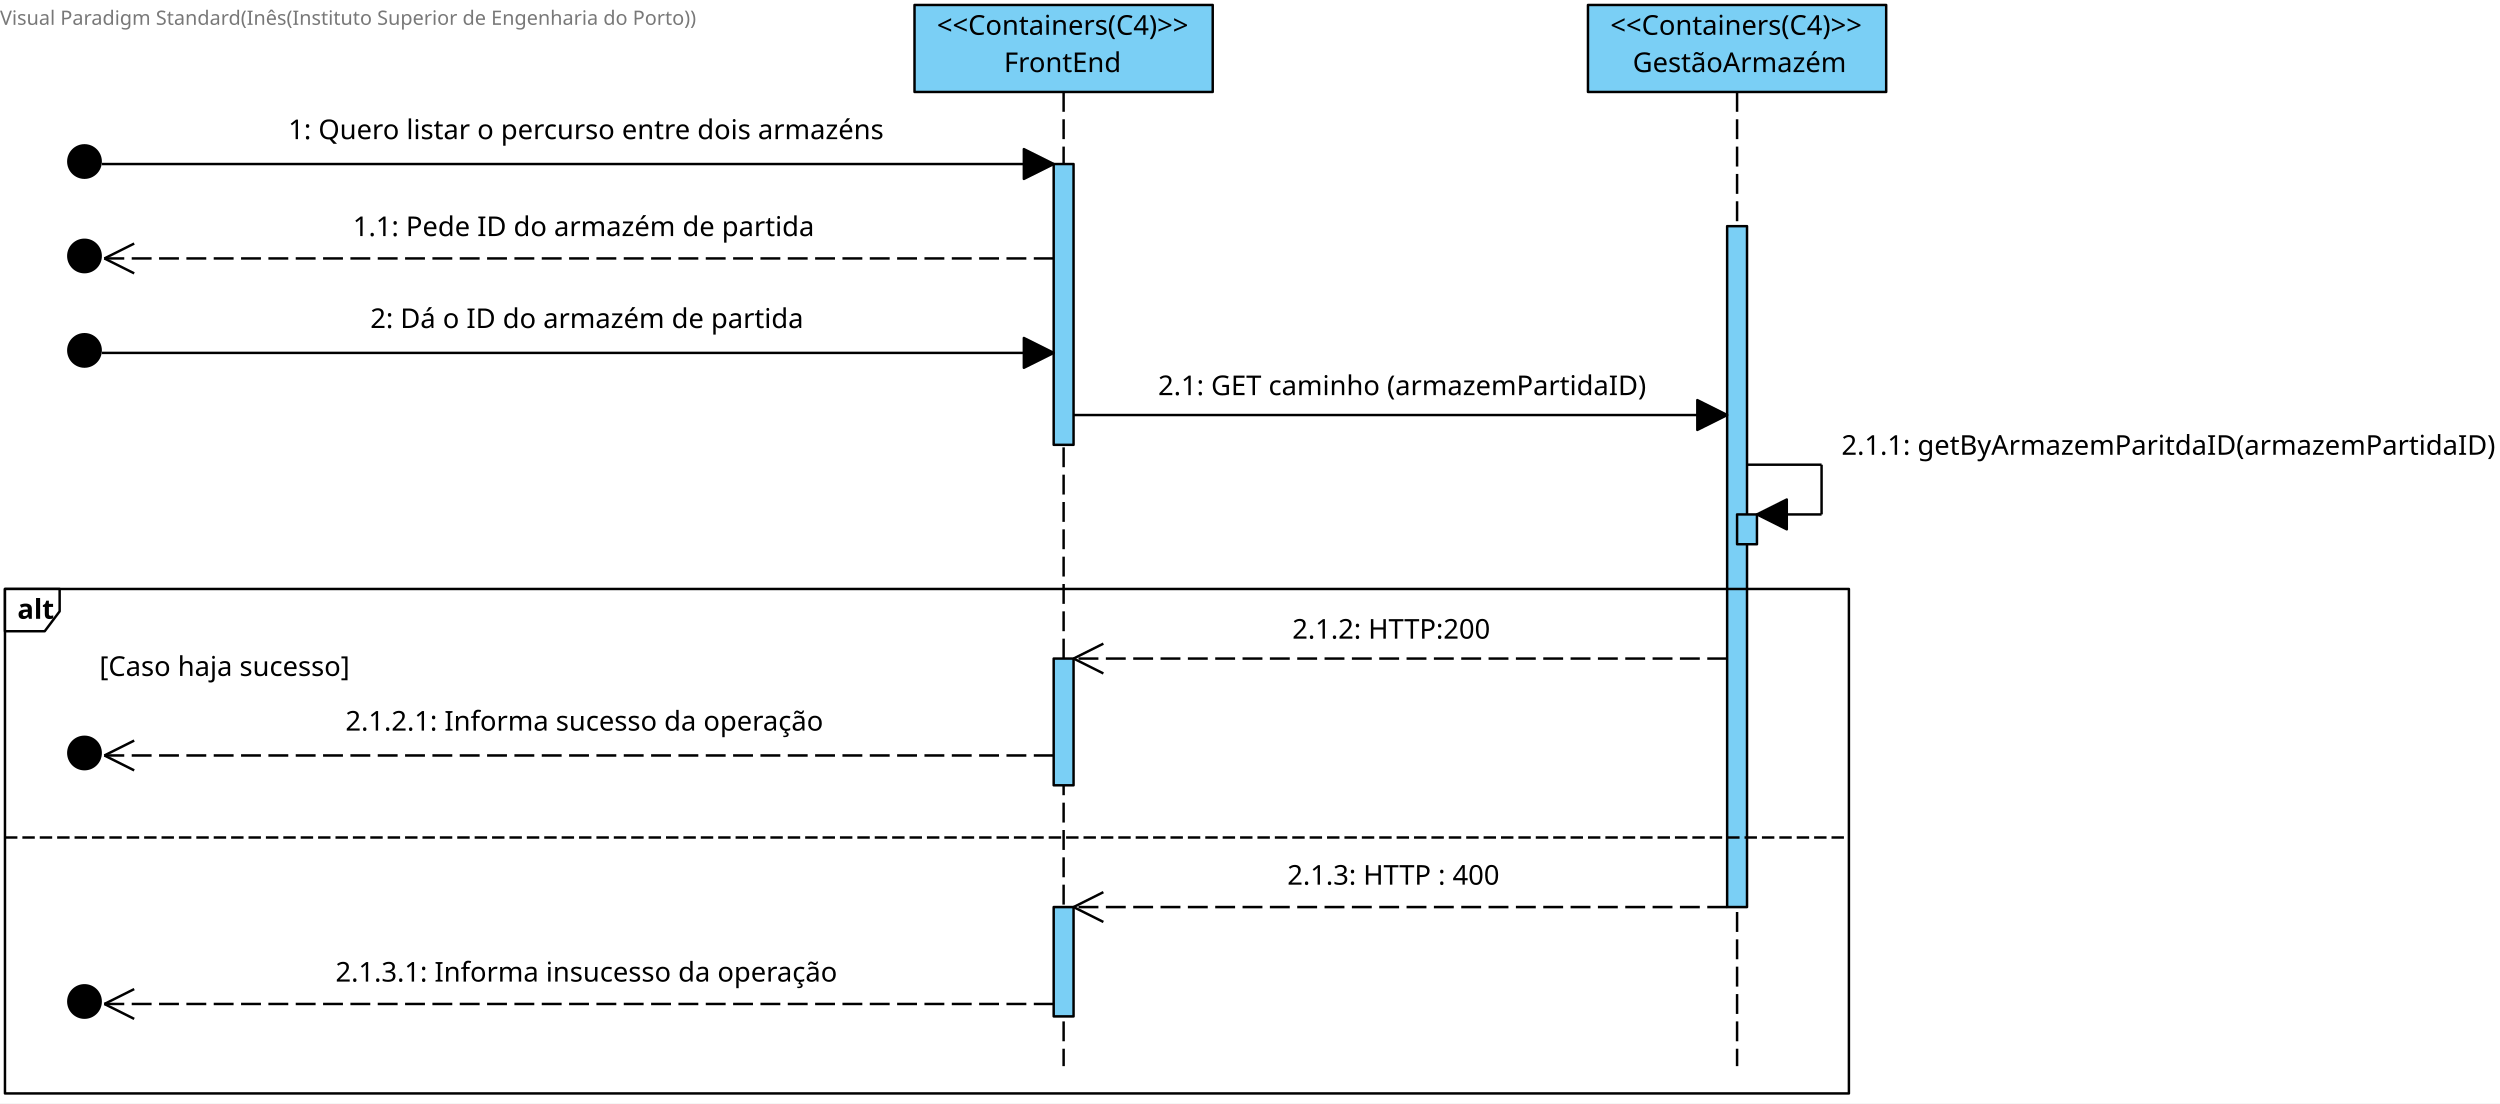
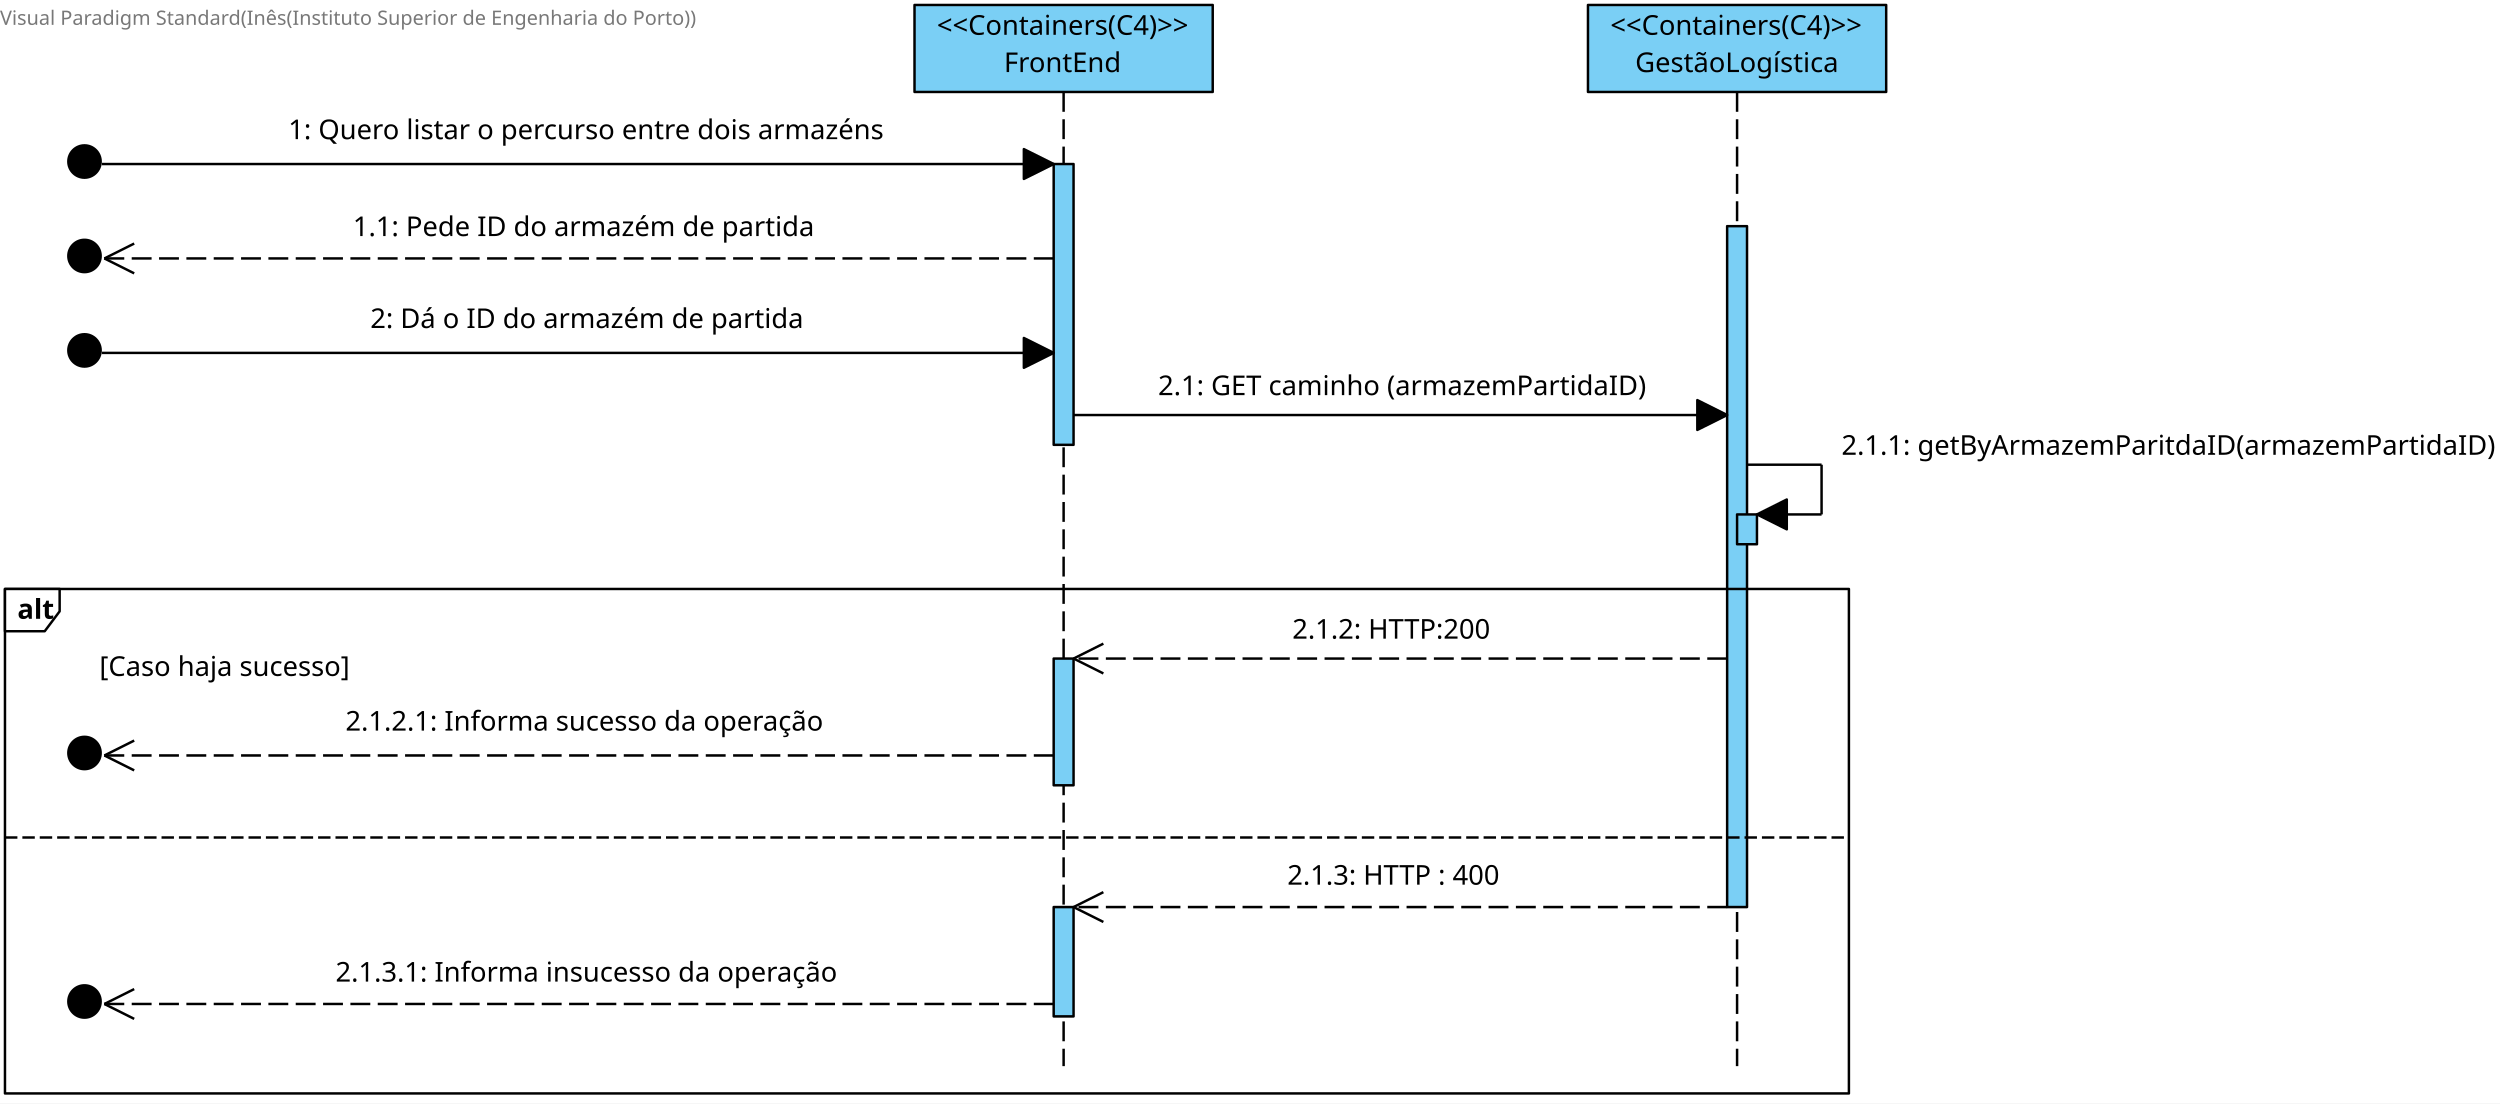
<svg xmlns="http://www.w3.org/2000/svg" fill-opacity="0" color-rendering="auto" color-interpolation="auto" text-rendering="auto" stroke="rgb(0,0,0)" stroke-linecap="square" width="1006" stroke-miterlimit="10" shape-rendering="auto" stroke-opacity="0" fill="rgb(0,0,0)" stroke-dasharray="none" font-weight="normal" stroke-width="1" height="444" font-family="'Dialog'" font-style="normal" stroke-linejoin="miter" font-size="12px" stroke-dashoffset="0" image-rendering="auto">
  <defs id="genericDefs" />
  <g>
    <defs id="defs1">
      <clipPath clipPathUnits="userSpaceOnUse" id="clipPath1">
        <path d="M-7 -7 L132 -7 L132 438 L-7 438 L-7 -7 Z" />
      </clipPath>
      <clipPath clipPathUnits="userSpaceOnUse" id="clipPath2">
        <path d="M-7 -7 L19 -7 L19 124 L-7 124 L-7 -7 Z" />
      </clipPath>
      <clipPath clipPathUnits="userSpaceOnUse" id="clipPath3">
        <path d="M-7 -7 L19 -7 L19 285 L-7 285 L-7 -7 Z" />
      </clipPath>
      <clipPath clipPathUnits="userSpaceOnUse" id="clipPath4">
        <path d="M-7 -7 L26 -7 L26 31 L-7 31 L-7 -7 Z" />
      </clipPath>
      <clipPath clipPathUnits="userSpaceOnUse" id="clipPath5">
+         <path d="M-7 -7 L753 -7 L753 214 L-7 214 L-7 -7 Z" />
+       </clipPath>
+       <clipPath clipPathUnits="userSpaceOnUse" id="clipPath6">
+         <path d="M137 23 L137 38 L38 38 L38 23 ZM-7 -7 L-7 214 L753 214 L753 -7 Z" />
+       </clipPath>
+       <clipPath clipPathUnits="userSpaceOnUse" id="clipPath7">
+         <path d="M0 0 L0 18 L23 18 L23 0 Z" />
+       </clipPath>
+       <clipPath clipPathUnits="userSpaceOnUse" id="clipPath8">
        <path d="M-7 -7 L19 -7 L19 55 L-7 55 L-7 -7 Z" />
      </clipPath>
-       <clipPath clipPathUnits="userSpaceOnUse" id="clipPath6">
+       <clipPath clipPathUnits="userSpaceOnUse" id="clipPath9">
        <path d="M-7 -7 L19 -7 L19 23 L-7 23 L-7 -7 Z" />
-       </clipPath>
-       <clipPath clipPathUnits="userSpaceOnUse" id="clipPath7">
-         <path d="M-7 -7 L753 -7 L753 214 L-7 214 L-7 -7 Z" />
-       </clipPath>
-       <clipPath clipPathUnits="userSpaceOnUse" id="clipPath8">
-         <path d="M137 23 L137 38 L38 38 L38 23 ZM-7 -7 L-7 214 L753 214 L753 -7 Z" />
-       </clipPath>
-       <clipPath clipPathUnits="userSpaceOnUse" id="clipPath9">
-         <path d="M0 0 L0 18 L23 18 L23 0 Z" />
      </clipPath>
      <clipPath clipPathUnits="userSpaceOnUse" id="clipPath10">
        <path d="M-7 -7 L19 -7 L19 62 L-7 62 L-7 -7 Z" />
      </clipPath>
      <clipPath clipPathUnits="userSpaceOnUse" id="clipPath11">
        <path d="M-7 -7 L753 -7 L753 94 L-7 94 L-7 -7 Z" />
      </clipPath>
      <clipPath clipPathUnits="userSpaceOnUse" id="clipPath12">
        <path d="M0 0 L0 15 L120 15 L120 0 Z" />
      </clipPath>
      <clipPath clipPathUnits="userSpaceOnUse" id="clipPath13">
        <path d="M0 0 L0 4 L742 4 L742 0 Z" />
      </clipPath>
      <clipPath clipPathUnits="userSpaceOnUse" id="clipPath14">
        <path d="M-7 -7 L753 -7 L753 113 L-7 113 L-7 -7 Z" />
      </clipPath>
      <clipPath clipPathUnits="userSpaceOnUse" id="clipPath15">
        <path d="M-121 -30 L242 -30 L242 60 L-121 60 L-121 -30 Z" />
      </clipPath>
      <clipPath clipPathUnits="userSpaceOnUse" id="clipPath16">
        <path d="M0 0 L367 0 L367 104 L0 104 L0 0 Z" />
      </clipPath>
      <clipPath clipPathUnits="userSpaceOnUse" id="clipPath17">
        <path d="M285 30 L285 45 L74 45 L74 30 ZM0 0 L0 104 L367 104 L367 69 L349 69 L349 54 L367 54 L367 0 Z" />
      </clipPath>
      <clipPath clipPathUnits="userSpaceOnUse" id="clipPath18">
        <path d="M229 30 L229 45 L128 45 L128 30 ZM0 0 L0 104 L367 104 L367 0 Z" />
      </clipPath>
      <clipPath clipPathUnits="userSpaceOnUse" id="clipPath19">
        <path d="M0 0 L487 0 L487 104 L0 104 L0 0 Z" />
      </clipPath>
      <clipPath clipPathUnits="userSpaceOnUse" id="clipPath20">
        <path d="M362 28 L362 43 L115 43 L115 28 ZM340 67 L340 82 L142 82 L142 67 ZM0 0 L0 104 L487 104 L487 16 L377 16 L377 0 Z" />
      </clipPath>
      <clipPath clipPathUnits="userSpaceOnUse" id="clipPath21">
        <path d="M0 0 L486 0 L486 104 L0 104 L0 0 Z" />
      </clipPath>
      <clipPath clipPathUnits="userSpaceOnUse" id="clipPath22">
        <path d="M342 28 L342 43 L137 43 L137 28 ZM0 0 L0 104 L486 104 L486 0 Z" />
      </clipPath>
      <clipPath clipPathUnits="userSpaceOnUse" id="clipPath23">
        <path d="M233 29 L233 44 L126 44 L126 29 ZM0 0 L0 104 L367 104 L367 0 Z" />
      </clipPath>
      <clipPath clipPathUnits="userSpaceOnUse" id="clipPath24">
        <path d="M348 29 L348 44 L134 44 L134 29 ZM0 0 L0 104 L486 104 L486 0 Z" />
      </clipPath>
      <clipPath clipPathUnits="userSpaceOnUse" id="clipPath25">
        <path d="M0 0 L134 0 L134 124 L0 124 L0 0 Z" />
      </clipPath>
      <clipPath clipPathUnits="userSpaceOnUse" id="clipPath26">
        <path d="M0 0 L0 10 L14 10 L14 25 L0 25 L0 124 L134 124 L134 49 L78 49 L78 34 L134 34 L134 0 Z" />
      </clipPath>
      <clipPath clipPathUnits="userSpaceOnUse" id="clipPath27">
        <path d="M339 29 L339 44 L141 44 L141 29 ZM333 66 L333 81 L147 81 L147 66 ZM0 0 L0 104 L464 104 L464 93 L486 93 L486 0 L361 0 L361 5 L114 5 L114 0 Z" />
      </clipPath>
      <clipPath clipPathUnits="userSpaceOnUse" id="clipPath28">
        <path d="M334 28 L334 43 L148 43 L148 28 ZM0 0 L0 104 L487 104 L487 70 L465 70 L465 55 L487 55 L487 0 L340 0 L340 6 L142 6 L142 0 Z" />
      </clipPath>
      <clipPath clipPathUnits="userSpaceOnUse" id="clipPath29">
        <path d="M-186 -15 L372 -15 L372 30 L-186 30 L-186 -15 Z" />
      </clipPath>
      <clipPath clipPathUnits="userSpaceOnUse" id="clipPath30">
        <path d="M-198 -15 L396 -15 L396 30 L-198 30 L-198 -15 Z" />
      </clipPath>
      <clipPath clipPathUnits="userSpaceOnUse" id="clipPath31">
        <path d="M-271 -15 L542 -15 L542 30 L-271 30 L-271 -15 Z" />
      </clipPath>
      <clipPath clipPathUnits="userSpaceOnUse" id="clipPath32">
        <path d="M-214 -15 L428 -15 L428 30 L-214 30 L-214 -15 Z" />
      </clipPath>
      <clipPath clipPathUnits="userSpaceOnUse" id="clipPath33">
        <path d="M-107 -15 L214 -15 L214 30 L-107 30 L-107 -15 Z" />
      </clipPath>
      <clipPath clipPathUnits="userSpaceOnUse" id="clipPath34">
        <path d="M-205 -15 L410 -15 L410 30 L-205 30 L-205 -15 Z" />
      </clipPath>
      <clipPath clipPathUnits="userSpaceOnUse" id="clipPath35">
        <path d="M-247 -15 L494 -15 L494 30 L-247 30 L-247 -15 Z" />
      </clipPath>
      <clipPath clipPathUnits="userSpaceOnUse" id="clipPath36">
        <path d="M-101 -15 L202 -15 L202 30 L-101 30 L-101 -15 Z" />
      </clipPath>
      <clipPath clipPathUnits="userSpaceOnUse" id="clipPath37">
        <path d="M-211 -15 L422 -15 L422 30 L-211 30 L-211 -15 Z" />
      </clipPath>
    </defs>
    <g fill="white" text-rendering="geometricPrecision" fill-opacity="1" stroke-opacity="1" stroke="white">
      <rect x="0" width="1006" height="444" y="0" stroke="none" />
    </g>
    <g font-size="11px" transform="translate(368,2)" fill-opacity="1" fill="rgb(122,207,245)" text-rendering="geometricPrecision" image-rendering="optimizeQuality" font-family="sans-serif" stroke="rgb(122,207,245)" stroke-opacity="1">
      <rect x="0" width="120" height="35" y="0" clip-path="url(#clipPath1)" stroke="none" />
    </g>
    <g stroke-linecap="butt" font-size="11px" transform="translate(368,2)" fill-opacity="1" fill="black" text-rendering="geometricPrecision" image-rendering="optimizeQuality" font-family="sans-serif" stroke-linejoin="round" stroke="black" stroke-opacity="1" stroke-miterlimit="0">
      <rect fill="none" x="0" width="120" height="35" y="0" clip-path="url(#clipPath1)" />
      <line clip-path="url(#clipPath1)" fill="none" x1="60" x2="60" y1="35" y2="427" stroke-linejoin="bevel" stroke-dasharray="8,3" />
    </g>
    <g font-size="11px" transform="translate(424,66)" fill-opacity="1" fill="rgb(122,207,245)" text-rendering="geometricPrecision" image-rendering="optimizeQuality" font-family="sans-serif" stroke="rgb(122,207,245)" stroke-opacity="1">
      <rect x="0" width="8" height="113" y="0" clip-path="url(#clipPath2)" stroke="none" />
    </g>
    <g stroke-linecap="butt" font-size="11px" transform="translate(424,66)" fill-opacity="1" fill="black" text-rendering="geometricPrecision" image-rendering="optimizeQuality" font-family="sans-serif" stroke-linejoin="round" stroke="black" stroke-opacity="1" stroke-miterlimit="0">
      <rect fill="none" x="0" width="8" height="113" y="0" clip-path="url(#clipPath2)" />
    </g>
    <g font-size="11px" transform="translate(639,2)" fill-opacity="1" fill="rgb(122,207,245)" text-rendering="geometricPrecision" image-rendering="optimizeQuality" font-family="sans-serif" stroke="rgb(122,207,245)" stroke-opacity="1">
      <rect x="0" width="120" height="35" y="0" clip-path="url(#clipPath1)" stroke="none" />
    </g>
    <g stroke-linecap="butt" font-size="11px" transform="translate(639,2)" fill-opacity="1" fill="black" text-rendering="geometricPrecision" image-rendering="optimizeQuality" font-family="sans-serif" stroke-linejoin="round" stroke="black" stroke-opacity="1" stroke-miterlimit="0">
      <rect fill="none" x="0" width="120" height="35" y="0" clip-path="url(#clipPath1)" />
      <line clip-path="url(#clipPath1)" fill="none" x1="60" x2="60" y1="35" y2="427" stroke-linejoin="bevel" stroke-dasharray="8,3" />
    </g>
    <g font-size="11px" transform="translate(695,91)" fill-opacity="1" fill="rgb(122,207,245)" text-rendering="geometricPrecision" image-rendering="optimizeQuality" font-family="sans-serif" stroke="rgb(122,207,245)" stroke-opacity="1">
      <rect x="0" width="8" height="274" y="0" clip-path="url(#clipPath3)" stroke="none" />
    </g>
    <g stroke-linecap="butt" font-size="11px" transform="translate(695,91)" fill-opacity="1" fill="black" text-rendering="geometricPrecision" image-rendering="optimizeQuality" font-family="sans-serif" stroke-linejoin="round" stroke="black" stroke-opacity="1" stroke-miterlimit="0">
      <rect fill="none" x="0" width="8" height="274" y="0" clip-path="url(#clipPath3)" />
    </g>
    <g font-size="11px" transform="translate(27,56)" fill-opacity="1" fill="black" text-rendering="geometricPrecision" image-rendering="optimizeQuality" font-family="sans-serif" stroke="black" stroke-opacity="1">
      <circle r="7" clip-path="url(#clipPath4)" cx="7" cy="9" stroke="none" />
    </g>
-     <g font-size="11px" transform="translate(27,294)" fill-opacity="1" fill="black" text-rendering="geometricPrecision" image-rendering="optimizeQuality" font-family="sans-serif" stroke="black" stroke-opacity="1">
-       <circle r="7" clip-path="url(#clipPath4)" cx="7" cy="9" stroke="none" />
-     </g>
-     <g font-size="11px" transform="translate(27,394)" fill-opacity="1" fill="black" text-rendering="geometricPrecision" image-rendering="optimizeQuality" font-family="sans-serif" stroke="black" stroke-opacity="1">
-       <circle r="7" clip-path="url(#clipPath4)" cx="7" cy="9" stroke="none" />
+     <g fill-opacity="1" text-rendering="geometricPrecision" stroke="black" stroke-linecap="butt" transform="translate(2,237)" stroke-miterlimit="0" stroke-opacity="1" fill="black" font-weight="bold" font-family="sans-serif" stroke-linejoin="round" font-size="11px" image-rendering="optimizeQuality">
+       <rect fill="none" x="0" width="742" height="203" y="0" clip-path="url(#clipPath6)" />
+     </g>
+     <g font-size="11px" transform="translate(2,237)" fill-opacity="1" fill="white" text-rendering="geometricPrecision" image-rendering="optimizeQuality" font-family="sans-serif" stroke="white" font-weight="bold" stroke-opacity="1">
+       <path d="M22 0 L22 9 L16 17 L0 17 L0 0 Z" stroke="none" clip-path="url(#clipPath6)" />
+     </g>
+     <g fill-opacity="1" text-rendering="geometricPrecision" stroke="black" stroke-linecap="butt" transform="translate(2,237)" stroke-miterlimit="0" stroke-opacity="1" fill="black" font-weight="bold" font-family="sans-serif" stroke-linejoin="round" font-size="11px" image-rendering="optimizeQuality">
+       <path fill="none" d="M22 0 L22 9 L16 17 L0 17 L0 0 Z" clip-path="url(#clipPath6)" />
+     </g>
+     <g font-size="11px" transform="translate(2,237)" fill-opacity="1" fill="black" text-rendering="geometricPrecision" image-rendering="optimizeQuality" font-family="sans-serif" stroke="black" font-weight="bold" stroke-opacity="1">
+       <text x="5" xml:space="preserve" y="12" clip-path="url(#clipPath7)" stroke="none">alt</text>
    </g>
    <g font-size="11px" transform="translate(424,365)" fill-opacity="1" fill="rgb(122,207,245)" text-rendering="geometricPrecision" image-rendering="optimizeQuality" font-family="sans-serif" stroke="rgb(122,207,245)" stroke-opacity="1">
-       <rect x="0" width="8" height="44" y="0" clip-path="url(#clipPath5)" stroke="none" />
+       <rect x="0" width="8" height="44" y="0" clip-path="url(#clipPath8)" stroke="none" />
    </g>
    <g stroke-linecap="butt" font-size="11px" transform="translate(424,365)" fill-opacity="1" fill="black" text-rendering="geometricPrecision" image-rendering="optimizeQuality" font-family="sans-serif" stroke-linejoin="round" stroke="black" stroke-opacity="1" stroke-miterlimit="0">
-       <rect fill="none" x="0" width="8" height="44" y="0" clip-path="url(#clipPath5)" />
+       <rect fill="none" x="0" width="8" height="44" y="0" clip-path="url(#clipPath8)" />
    </g>
    <g font-size="11px" transform="translate(699,207)" fill-opacity="1" fill="rgb(122,207,245)" text-rendering="geometricPrecision" image-rendering="optimizeQuality" font-family="sans-serif" stroke="rgb(122,207,245)" stroke-opacity="1">
-       <rect x="0" width="8" height="12" y="0" clip-path="url(#clipPath6)" stroke="none" />
+       <rect x="0" width="8" height="12" y="0" clip-path="url(#clipPath9)" stroke="none" />
    </g>
    <g stroke-linecap="butt" font-size="11px" transform="translate(699,207)" fill-opacity="1" fill="black" text-rendering="geometricPrecision" image-rendering="optimizeQuality" font-family="sans-serif" stroke-linejoin="round" stroke="black" stroke-opacity="1" stroke-miterlimit="0">
-       <rect fill="none" x="0" width="8" height="12" y="0" clip-path="url(#clipPath6)" />
-     </g>
-     <g fill-opacity="1" text-rendering="geometricPrecision" stroke="black" stroke-linecap="butt" transform="translate(2,237)" stroke-miterlimit="0" stroke-opacity="1" fill="black" font-weight="bold" font-family="sans-serif" stroke-linejoin="round" font-size="11px" image-rendering="optimizeQuality">
-       <rect fill="none" x="0" width="742" height="203" y="0" clip-path="url(#clipPath8)" />
-     </g>
-     <g font-size="11px" transform="translate(2,237)" fill-opacity="1" fill="white" text-rendering="geometricPrecision" image-rendering="optimizeQuality" font-family="sans-serif" stroke="white" font-weight="bold" stroke-opacity="1">
-       <path d="M22 0 L22 9 L16 17 L0 17 L0 0 Z" stroke="none" clip-path="url(#clipPath8)" />
-     </g>
-     <g fill-opacity="1" text-rendering="geometricPrecision" stroke="black" stroke-linecap="butt" transform="translate(2,237)" stroke-miterlimit="0" stroke-opacity="1" fill="black" font-weight="bold" font-family="sans-serif" stroke-linejoin="round" font-size="11px" image-rendering="optimizeQuality">
-       <path fill="none" d="M22 0 L22 9 L16 17 L0 17 L0 0 Z" clip-path="url(#clipPath8)" />
-     </g>
-     <g font-size="11px" transform="translate(2,237)" fill-opacity="1" fill="black" text-rendering="geometricPrecision" image-rendering="optimizeQuality" font-family="sans-serif" stroke="black" font-weight="bold" stroke-opacity="1">
-       <text x="5" xml:space="preserve" y="12" clip-path="url(#clipPath9)" stroke="none">alt</text>
+       <rect fill="none" x="0" width="8" height="12" y="0" clip-path="url(#clipPath9)" />
    </g>
    <g font-size="11px" transform="translate(27,94)" fill-opacity="1" fill="black" text-rendering="geometricPrecision" image-rendering="optimizeQuality" font-family="sans-serif" stroke="black" stroke-opacity="1">
      <circle r="7" clip-path="url(#clipPath4)" cx="7" cy="9" stroke="none" />
    </g>
    <g font-size="11px" transform="translate(424,265)" fill-opacity="1" fill="rgb(122,207,245)" text-rendering="geometricPrecision" image-rendering="optimizeQuality" font-family="sans-serif" stroke="rgb(122,207,245)" stroke-opacity="1">
      <rect x="0" width="8" height="51" y="0" clip-path="url(#clipPath10)" stroke="none" />
    </g>
    <g stroke-linecap="butt" font-size="11px" transform="translate(424,265)" fill-opacity="1" fill="black" text-rendering="geometricPrecision" image-rendering="optimizeQuality" font-family="sans-serif" stroke-linejoin="round" stroke="black" stroke-opacity="1" stroke-miterlimit="0">
      <rect fill="none" x="0" width="8" height="51" y="0" clip-path="url(#clipPath10)" />
    </g>
    <g font-size="11px" transform="translate(27,132)" fill-opacity="1" fill="black" text-rendering="geometricPrecision" image-rendering="optimizeQuality" font-family="sans-serif" stroke="black" stroke-opacity="1">
      <circle r="7" clip-path="url(#clipPath4)" cx="7" cy="9" stroke="none" />
    </g>
    <g fill-opacity="1" text-rendering="geometricPrecision" stroke="black" stroke-linecap="butt" transform="translate(2,255)" stroke-miterlimit="0" stroke-opacity="1" fill="black" stroke-dasharray="5,2" font-family="sans-serif" stroke-linejoin="bevel" font-size="11px" image-rendering="optimizeQuality">
      <line y2="82" fill="none" x1="0" clip-path="url(#clipPath11)" x2="741" y1="82" />
    </g>
    <g font-size="11px" transform="translate(30,260)" fill-opacity="1" fill="white" text-rendering="geometricPrecision" image-rendering="optimizeQuality" font-family="sans-serif" stroke="white" stroke-opacity="1">
      <rect x="9" width="101" height="17" y="-1" clip-path="url(#clipPath12)" stroke="none" />
      <text fill="black" x="10" xml:space="preserve" y="12" clip-path="url(#clipPath12)" stroke="none">[Caso haja sucesso]</text>
    </g>
+     <g font-size="11px" transform="translate(27,294)" fill-opacity="1" fill="black" text-rendering="geometricPrecision" image-rendering="optimizeQuality" font-family="sans-serif" stroke="black" stroke-opacity="1">
+       <circle r="7" clip-path="url(#clipPath4)" cx="7" cy="9" stroke="none" />
+     </g>
+     <g font-size="11px" transform="translate(27,394)" fill-opacity="1" fill="black" text-rendering="geometricPrecision" image-rendering="optimizeQuality" font-family="sans-serif" stroke="black" stroke-opacity="1">
+       <circle r="7" clip-path="url(#clipPath4)" cx="7" cy="9" stroke="none" />
+     </g>
    <g font-size="11px" transform="translate(639,2)" fill-opacity="1" fill="black" text-rendering="geometricPrecision" image-rendering="optimizeQuality" font-family="sans-serif" stroke="black" stroke-opacity="1">
      <text x="9" xml:space="preserve" y="12" clip-path="url(#clipPath15)" stroke="none">&lt;&lt;Containers(C4)&gt;&gt;</text>
-       <text x="18" xml:space="preserve" y="27" clip-path="url(#clipPath15)" stroke="none">GestãoArmazém</text>
+       <text x="19" xml:space="preserve" y="27" clip-path="url(#clipPath15)" stroke="none">GestãoLogística</text>
    </g>
    <g font-size="11px" transform="translate(368,2)" fill-opacity="1" fill="black" text-rendering="geometricPrecision" image-rendering="optimizeQuality" font-family="sans-serif" stroke="black" stroke-opacity="1">
      <text x="9" xml:space="preserve" y="12" clip-path="url(#clipPath15)" stroke="none">&lt;&lt;Containers(C4)&gt;&gt;</text>
      <text x="36" xml:space="preserve" y="27" clip-path="url(#clipPath15)" stroke="none">FrontEnd</text>
    </g>
    <g stroke-linecap="butt" font-size="11px" transform="translate(382,117)" fill-opacity="1" fill="black" text-rendering="geometricPrecision" image-rendering="optimizeQuality" font-family="sans-serif" stroke-linejoin="round" stroke="black" stroke-opacity="1">
      <line y2="50" fill="none" x1="50" clip-path="url(#clipPath17)" x2="313" y1="50" />
      <polygon points=" 313 50 301 44 301 56" clip-path="url(#clipPath17)" stroke="none" />
      <polygon fill="none" points=" 313 50 301 44 301 56" clip-path="url(#clipPath17)" />
    </g>
    <g fill-opacity="1" text-rendering="geometricPrecision" stroke="black" stroke-linecap="butt" transform="translate(382,215)" stroke-miterlimit="0" stroke-opacity="1" fill="black" stroke-dasharray="8,3" font-family="sans-serif" stroke-linejoin="round" font-size="11px" image-rendering="optimizeQuality">
      <line y2="50" fill="none" x1="313" clip-path="url(#clipPath18)" x2="50" y1="50" />
      <line clip-path="url(#clipPath18)" fill="none" x1="50" x2="62" y1="50" y2="56" stroke-dasharray="none" stroke-miterlimit="10" />
      <line clip-path="url(#clipPath18)" fill="none" x1="50" x2="62" y1="50" y2="44" stroke-dasharray="none" stroke-miterlimit="10" />
    </g>
    <g stroke-linecap="butt" font-size="11px" transform="translate(-9,16)" fill-opacity="1" fill="black" text-rendering="geometricPrecision" image-rendering="optimizeQuality" font-family="sans-serif" stroke-linejoin="round" stroke="black" stroke-opacity="1">
      <line y2="50" fill="none" x1="50" clip-path="url(#clipPath20)" x2="433" y1="50" />
      <polygon points=" 433 50 421 44 421 56" clip-path="url(#clipPath20)" stroke="none" />
      <polygon fill="none" points=" 433 50 421 44 421 56" clip-path="url(#clipPath20)" />
    </g>
    <g fill-opacity="1" text-rendering="geometricPrecision" stroke="black" stroke-linecap="butt" transform="translate(-8,254)" stroke-miterlimit="0" stroke-opacity="1" fill="black" stroke-dasharray="8,3" font-family="sans-serif" stroke-linejoin="round" font-size="11px" image-rendering="optimizeQuality">
      <line y2="50" fill="none" x1="432" clip-path="url(#clipPath22)" x2="50" y1="50" />
      <line clip-path="url(#clipPath22)" fill="none" x1="50" x2="62" y1="50" y2="56" stroke-dasharray="none" stroke-miterlimit="10" />
      <line clip-path="url(#clipPath22)" fill="none" x1="50" x2="62" y1="50" y2="44" stroke-dasharray="none" stroke-miterlimit="10" />
    </g>
    <g fill-opacity="1" text-rendering="geometricPrecision" stroke="black" stroke-linecap="butt" transform="translate(382,315)" stroke-miterlimit="0" stroke-opacity="1" fill="black" stroke-dasharray="8,3" font-family="sans-serif" stroke-linejoin="round" font-size="11px" image-rendering="optimizeQuality">
      <line y2="50" fill="none" x1="313" clip-path="url(#clipPath23)" x2="50" y1="50" />
      <line clip-path="url(#clipPath23)" fill="none" x1="50" x2="62" y1="50" y2="56" stroke-dasharray="none" stroke-miterlimit="10" />
      <line clip-path="url(#clipPath23)" fill="none" x1="50" x2="62" y1="50" y2="44" stroke-dasharray="none" stroke-miterlimit="10" />
    </g>
    <g fill-opacity="1" text-rendering="geometricPrecision" stroke="black" stroke-linecap="butt" transform="translate(-8,354)" stroke-miterlimit="0" stroke-opacity="1" fill="black" stroke-dasharray="8,3" font-family="sans-serif" stroke-linejoin="round" font-size="11px" image-rendering="optimizeQuality">
      <line y2="50" fill="none" x1="432" clip-path="url(#clipPath24)" x2="50" y1="50" />
      <line clip-path="url(#clipPath24)" fill="none" x1="50" x2="62" y1="50" y2="56" stroke-dasharray="none" stroke-miterlimit="10" />
      <line clip-path="url(#clipPath24)" fill="none" x1="50" x2="62" y1="50" y2="44" stroke-dasharray="none" stroke-miterlimit="10" />
    </g>
    <g stroke-linecap="butt" font-size="11px" transform="translate(653,137)" fill-opacity="1" fill="black" text-rendering="geometricPrecision" image-rendering="optimizeQuality" font-family="sans-serif" stroke-linejoin="round" stroke="black" stroke-opacity="1">
      <line y2="50" fill="none" x1="50" clip-path="url(#clipPath26)" x2="80" y1="50" />
      <line y2="70" fill="none" x1="80" clip-path="url(#clipPath26)" x2="80" y1="50" />
      <line y2="70" fill="none" x1="80" clip-path="url(#clipPath26)" x2="54" y1="70" />
      <polygon points=" 54 70 66 76 66 64" clip-path="url(#clipPath26)" stroke="none" />
      <polygon fill="none" points=" 54 70 66 76 66 64" clip-path="url(#clipPath26)" />
    </g>
    <g fill-opacity="1" text-rendering="geometricPrecision" stroke="black" stroke-linecap="butt" transform="translate(-8,54)" stroke-miterlimit="0" stroke-opacity="1" fill="black" stroke-dasharray="8,3" font-family="sans-serif" stroke-linejoin="round" font-size="11px" image-rendering="optimizeQuality">
      <line y2="50" fill="none" x1="432" clip-path="url(#clipPath27)" x2="50" y1="50" />
      <line clip-path="url(#clipPath27)" fill="none" x1="50" x2="62" y1="50" y2="56" stroke-dasharray="none" stroke-miterlimit="10" />
      <line clip-path="url(#clipPath27)" fill="none" x1="50" x2="62" y1="50" y2="44" stroke-dasharray="none" stroke-miterlimit="10" />
    </g>
    <g stroke-linecap="butt" font-size="11px" transform="translate(-9,92)" fill-opacity="1" fill="black" text-rendering="geometricPrecision" image-rendering="optimizeQuality" font-family="sans-serif" stroke-linejoin="round" stroke="black" stroke-opacity="1">
      <line y2="50" fill="none" x1="50" clip-path="url(#clipPath28)" x2="433" y1="50" />
      <polygon points=" 433 50 421 44 421 56" clip-path="url(#clipPath28)" stroke="none" />
      <polygon fill="none" points=" 433 50 421 44 421 56" clip-path="url(#clipPath28)" />
    </g>
    <g font-size="11px" transform="translate(139,120)" fill-opacity="1" fill="white" text-rendering="geometricPrecision" image-rendering="optimizeQuality" font-family="sans-serif" stroke="white" stroke-opacity="1">
      <rect x="0" width="186" height="15" y="0" clip-path="url(#clipPath29)" stroke="none" />
      <text fill="black" x="10" xml:space="preserve" y="12" clip-path="url(#clipPath29)" stroke="none">2: Dá o ID do armazém de partida</text>
    </g>
    <g font-size="11px" transform="translate(133,83)" fill-opacity="1" fill="white" text-rendering="geometricPrecision" image-rendering="optimizeQuality" font-family="sans-serif" stroke="white" stroke-opacity="1">
      <rect x="0" width="198" height="15" y="0" clip-path="url(#clipPath30)" stroke="none" />
      <text fill="black" x="9" xml:space="preserve" y="12" clip-path="url(#clipPath30)" stroke="none">1.1: Pede ID do armazém de partida</text>
    </g>
    <g font-size="11px" transform="translate(731,171)" fill-opacity="1" fill="white" text-rendering="geometricPrecision" image-rendering="optimizeQuality" font-family="sans-serif" stroke="white" stroke-opacity="1">
      <rect x="0" width="271" height="15" y="0" clip-path="url(#clipPath31)" stroke="none" />
      <text fill="black" x="10" xml:space="preserve" y="12" clip-path="url(#clipPath31)" stroke="none">2.1.1: getByArmazemParitdaID(armazemPartidaID)</text>
    </g>
    <g font-size="11px" transform="translate(126,383)" fill-opacity="1" fill="white" text-rendering="geometricPrecision" image-rendering="optimizeQuality" font-family="sans-serif" stroke="white" stroke-opacity="1">
      <rect x="0" width="214" height="15" y="0" clip-path="url(#clipPath32)" stroke="none" />
      <text fill="black" x="9" xml:space="preserve" y="12" clip-path="url(#clipPath32)" stroke="none">2.1.3.1: Informa insucesso da operação</text>
    </g>
    <g font-size="11px" transform="translate(508,344)" fill-opacity="1" fill="white" text-rendering="geometricPrecision" image-rendering="optimizeQuality" font-family="sans-serif" stroke="white" stroke-opacity="1">
      <rect x="0" width="107" height="15" y="0" clip-path="url(#clipPath33)" stroke="none" />
      <text fill="black" x="10" xml:space="preserve" y="12" clip-path="url(#clipPath33)" stroke="none">2.1.3: HTTP : 400</text>
    </g>
    <g font-size="11px" transform="translate(129,282)" fill-opacity="1" fill="white" text-rendering="geometricPrecision" image-rendering="optimizeQuality" font-family="sans-serif" stroke="white" stroke-opacity="1">
      <rect x="0" width="205" height="15" y="0" clip-path="url(#clipPath34)" stroke="none" />
      <text fill="black" x="10" xml:space="preserve" y="12" clip-path="url(#clipPath34)" stroke="none">2.1.2.1: Informa sucesso da operação</text>
    </g>
    <g font-size="11px" transform="translate(106,44)" fill-opacity="1" fill="white" text-rendering="geometricPrecision" image-rendering="optimizeQuality" font-family="sans-serif" stroke="white" stroke-opacity="1">
      <rect x="0" width="247" height="15" y="0" clip-path="url(#clipPath35)" stroke="none" />
      <text fill="black" x="10" xml:space="preserve" y="12" clip-path="url(#clipPath35)" stroke="none">1: Quero listar o percurso entre dois armazéns</text>
    </g>
    <g font-size="11px" transform="translate(510,245)" fill-opacity="1" fill="white" text-rendering="geometricPrecision" image-rendering="optimizeQuality" font-family="sans-serif" stroke="white" stroke-opacity="1">
      <rect x="0" width="101" height="15" y="0" clip-path="url(#clipPath36)" stroke="none" />
      <text fill="black" x="10" xml:space="preserve" y="12" clip-path="url(#clipPath36)" stroke="none">2.1.2: HTTP:200</text>
    </g>
    <g font-size="11px" transform="translate(456,147)" fill-opacity="1" fill="white" text-rendering="geometricPrecision" image-rendering="optimizeQuality" font-family="sans-serif" stroke="white" stroke-opacity="1">
      <rect x="0" width="211" height="15" y="0" clip-path="url(#clipPath37)" stroke="none" />
      <text fill="black" x="10" xml:space="preserve" y="12" clip-path="url(#clipPath37)" stroke="none">2.1: GET caminho (armazemPartidaID)</text>
    </g>
    <g font-size="8px" fill-opacity="1" fill="rgb(120,120,120)" text-rendering="geometricPrecision" image-rendering="optimizeQuality" stroke="rgb(120,120,120)" stroke-opacity="1">
      <text x="0" xml:space="preserve" y="10" stroke="none">Visual Paradigm Standard(Inês(Instituto Superior de Engenharia do Porto))</text>
    </g>
  </g>
</svg>
